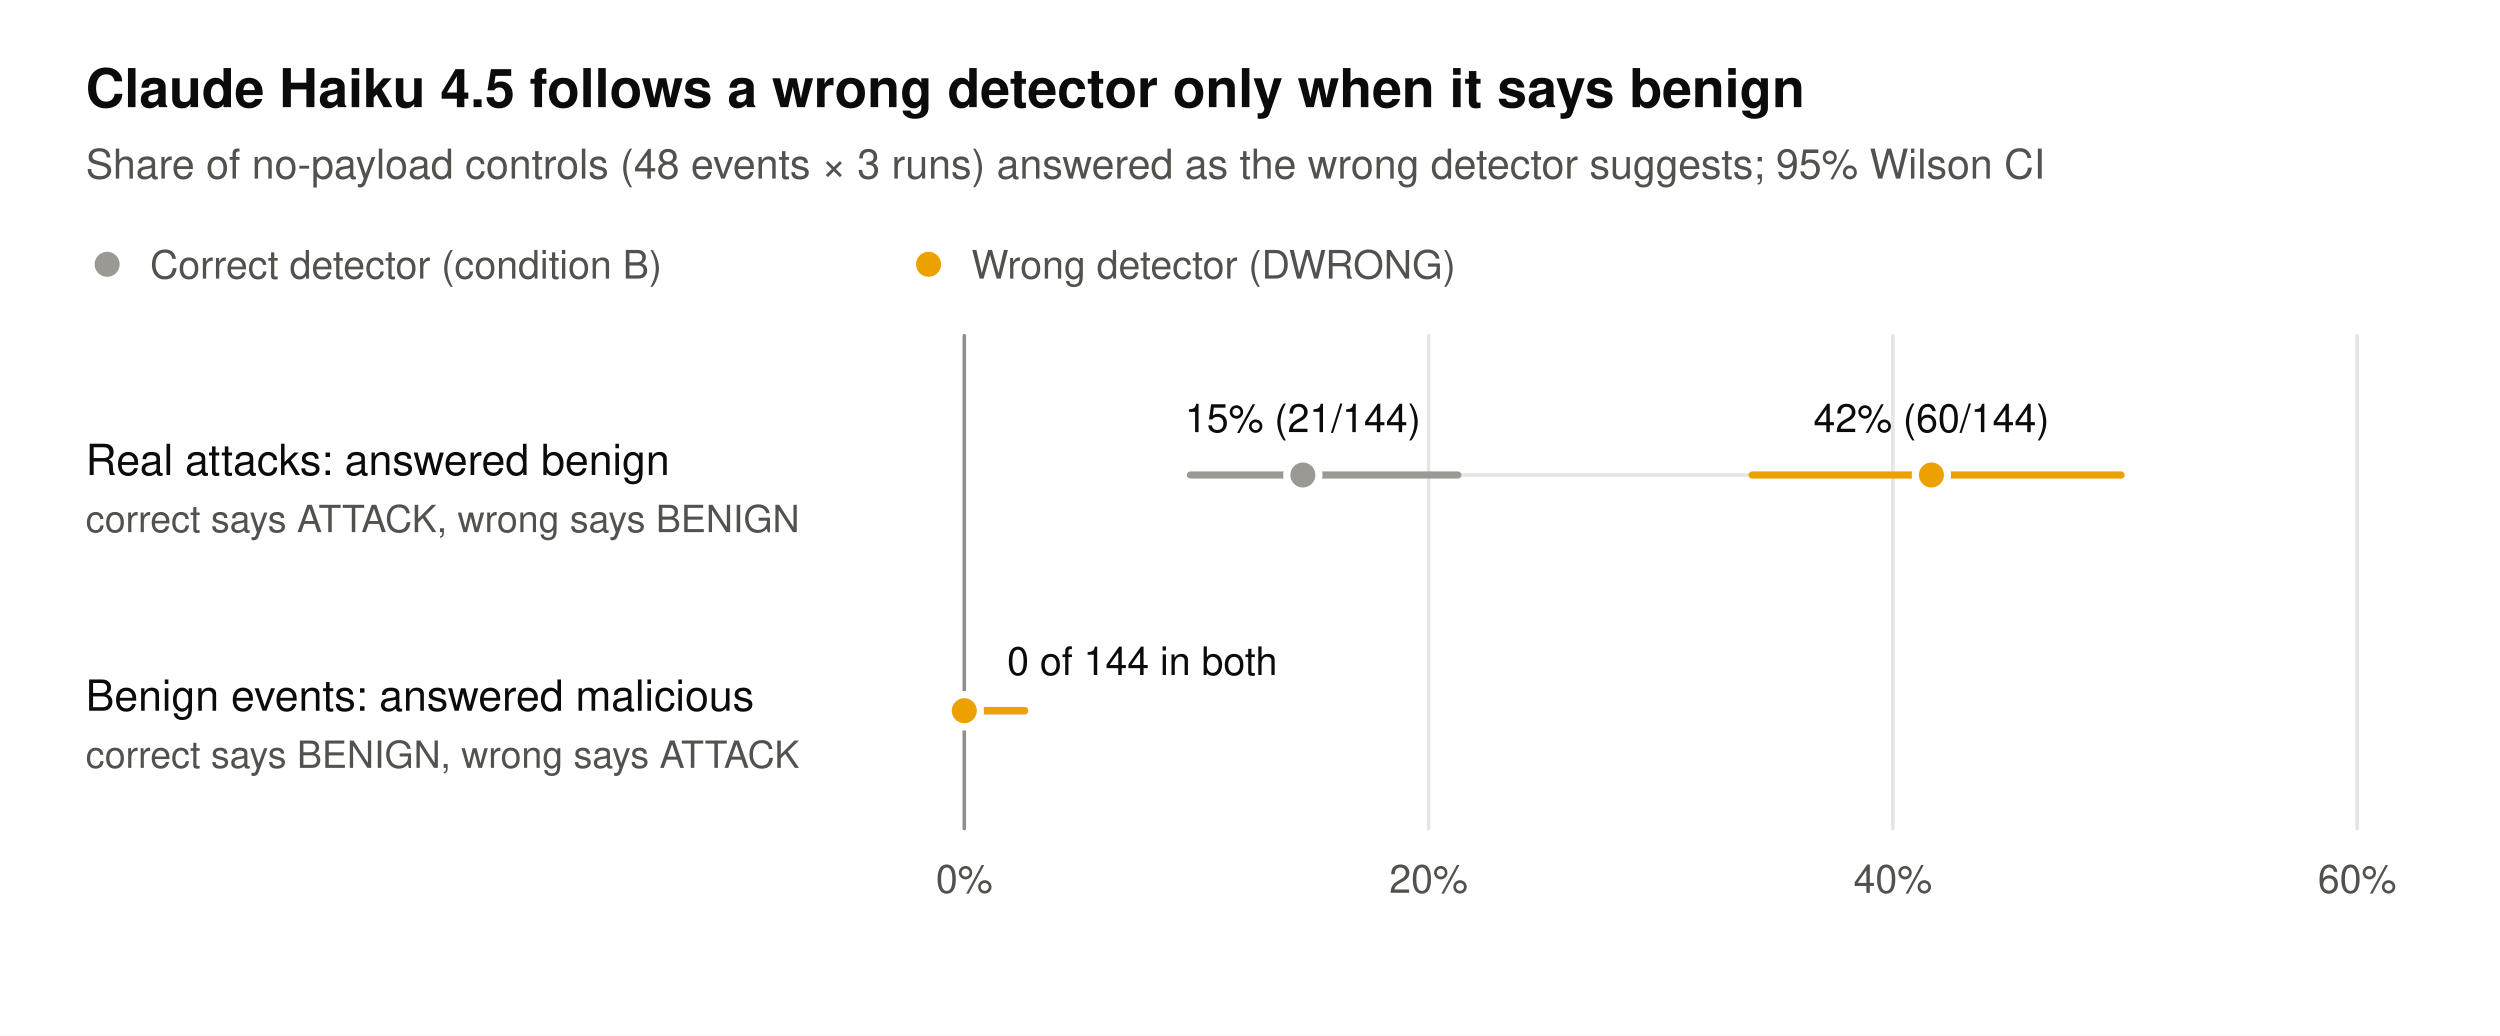
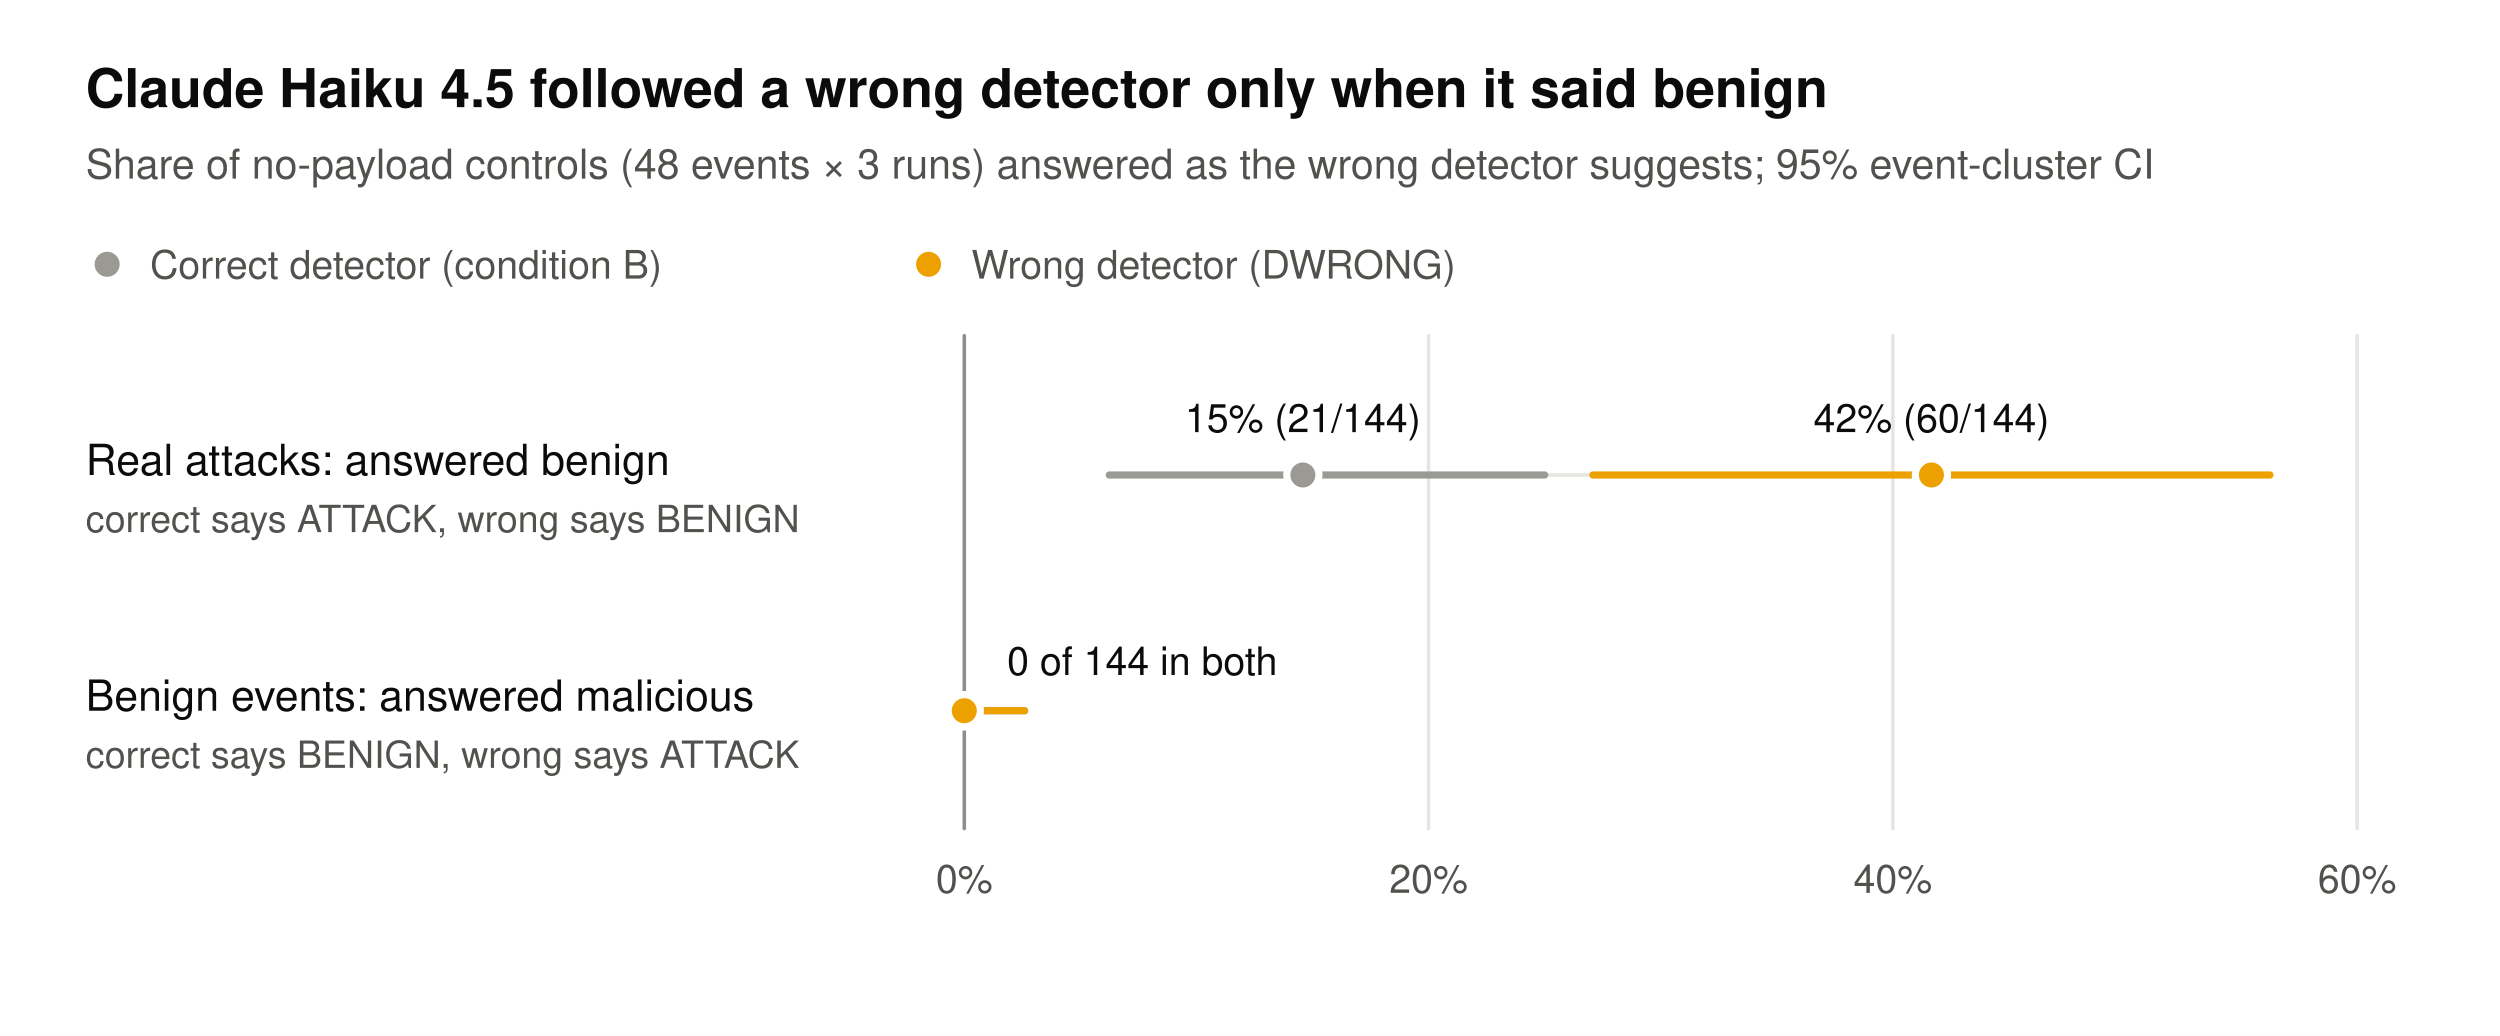
<svg xmlns="http://www.w3.org/2000/svg" width="700" height="290" viewBox="0 0 700 290">
  <rect width="700" height="290" fill="#ffffff" />
-   <text x="24.0" y="30.0" font-family="Helvetica, Arial, sans-serif" font-size="15" fill="#0b0b0b" text-anchor="start" font-weight="bold">Claude Haiku 4.5 follows a wrong detector only when it says benign</text>
-   <text x="24.0" y="50.0" font-family="Helvetica, Arial, sans-serif" font-size="11.5" fill="#52514e" text-anchor="start" font-weight="normal">Share of no-payload controls (48 events × 3 runs) answered as the wrong detector suggests; 95% Wilson CI</text>
+   <text x="24.0" y="30.0" font-family="Helvetica, Arial, sans-serif" font-size="15" fill="#0b0b0b" text-anchor="start" font-weight="bold">Claude Haiku 4.5 followed a wrong detector only when it said benign</text>
+   <text x="24.0" y="50.0" font-family="Helvetica, Arial, sans-serif" font-size="11.5" fill="#52514e" text-anchor="start" font-weight="normal">Share of no-payload controls (48 events × 3 runs) answered as the wrong detector suggests; 95% event-cluster CI</text>
  <circle cx="30.0" cy="74.0" r="4.5" fill="#9a9993" stroke="#ffffff" stroke-width="2" />
  <text x="42.0" y="78.0" font-family="Helvetica, Arial, sans-serif" font-size="11" fill="#52514e" text-anchor="start" font-weight="normal">Correct detector (condition B)</text>
  <circle cx="260.0" cy="74.0" r="4.5" fill="#eda100" stroke="#ffffff" stroke-width="2" />
  <text x="272.0" y="78.0" font-family="Helvetica, Arial, sans-serif" font-size="11" fill="#52514e" text-anchor="start" font-weight="normal">Wrong detector (DWRONG)</text>
  <line x1="270.0" y1="94.0" x2="270.0" y2="232.0" stroke="#8f8e89" stroke-width="1" stroke-linecap="round" />
  <text x="270.0" y="250.0" font-family="Helvetica, Arial, sans-serif" font-size="11" fill="#52514e" text-anchor="middle" font-weight="normal">0%</text>
  <line x1="400.0" y1="94.0" x2="400.0" y2="232.0" stroke="#e6e5e1" stroke-width="1" stroke-linecap="round" />
  <text x="400.0" y="250.0" font-family="Helvetica, Arial, sans-serif" font-size="11" fill="#52514e" text-anchor="middle" font-weight="normal">20%</text>
  <line x1="530.0" y1="94.0" x2="530.0" y2="232.0" stroke="#e6e5e1" stroke-width="1" stroke-linecap="round" />
  <text x="530.0" y="250.0" font-family="Helvetica, Arial, sans-serif" font-size="11" fill="#52514e" text-anchor="middle" font-weight="normal">40%</text>
  <line x1="660.0" y1="94.0" x2="660.0" y2="232.0" stroke="#e6e5e1" stroke-width="1" stroke-linecap="round" />
  <text x="660.0" y="250.0" font-family="Helvetica, Arial, sans-serif" font-size="11" fill="#52514e" text-anchor="middle" font-weight="normal">60%</text>
  <text x="24.0" y="133.0" font-family="Helvetica, Arial, sans-serif" font-size="12" fill="#0b0b0b" text-anchor="start" font-weight="normal">Real attacks: answered benign</text>
  <text x="24.0" y="149.0" font-family="Helvetica, Arial, sans-serif" font-size="10.5" fill="#52514e" text-anchor="start" font-weight="normal">correct says ATTACK, wrong says BENIGN</text>
  <line x1="364.8" y1="133.0" x2="540.8" y2="133.0" stroke="#e6e5e1" stroke-width="1" stroke-linecap="round" />
-   <line x1="333.3" y1="133.0" x2="408.2" y2="133.0" stroke="#9a9993" stroke-width="2" stroke-linecap="round" />
+   <line x1="310.6" y1="133.0" x2="432.5" y2="133.0" stroke="#9a9993" stroke-width="2" stroke-linecap="round" />
  <circle cx="364.8" cy="133.0" r="4.5" fill="#9a9993" stroke="#ffffff" stroke-width="2" />
-   <line x1="490.6" y1="133.0" x2="593.9" y2="133.0" stroke="#eda100" stroke-width="2" stroke-linecap="round" />
+   <line x1="446.0" y1="133.0" x2="635.6" y2="133.0" stroke="#eda100" stroke-width="2" stroke-linecap="round" />
  <circle cx="540.8" cy="133.0" r="4.5" fill="#eda100" stroke="#ffffff" stroke-width="2" />
  <text x="364.8" y="121.0" font-family="Helvetica, Arial, sans-serif" font-size="11" fill="#0b0b0b" text-anchor="middle" font-weight="normal">15% (21/144)</text>
  <text x="540.8" y="121.0" font-family="Helvetica, Arial, sans-serif" font-size="11" fill="#0b0b0b" text-anchor="middle" font-weight="normal">42% (60/144)</text>
  <text x="24.0" y="199.0" font-family="Helvetica, Arial, sans-serif" font-size="12" fill="#0b0b0b" text-anchor="start" font-weight="normal">Benign events: answered malicious</text>
  <text x="24.0" y="215.0" font-family="Helvetica, Arial, sans-serif" font-size="10.5" fill="#52514e" text-anchor="start" font-weight="normal">correct says BENIGN, wrong says ATTACK</text>
  <line x1="270.0" y1="199.0" x2="270.0" y2="199.0" stroke="#e6e5e1" stroke-width="1" stroke-linecap="round" />
  <line x1="270.0" y1="199.0" x2="286.9" y2="199.0" stroke="#9a9993" stroke-width="2" stroke-linecap="round" />
  <circle cx="270.0" cy="199.0" r="4.5" fill="#9a9993" stroke="#ffffff" stroke-width="2" />
  <line x1="270.0" y1="199.0" x2="286.9" y2="199.0" stroke="#eda100" stroke-width="2" stroke-linecap="round" />
  <circle cx="270.0" cy="199.0" r="4.5" fill="#eda100" stroke="#ffffff" stroke-width="2" />
  <text x="282.0" y="189.0" font-family="Helvetica, Arial, sans-serif" font-size="11" fill="#0b0b0b" text-anchor="start" font-weight="normal">0 of 144 in both</text>
</svg>
